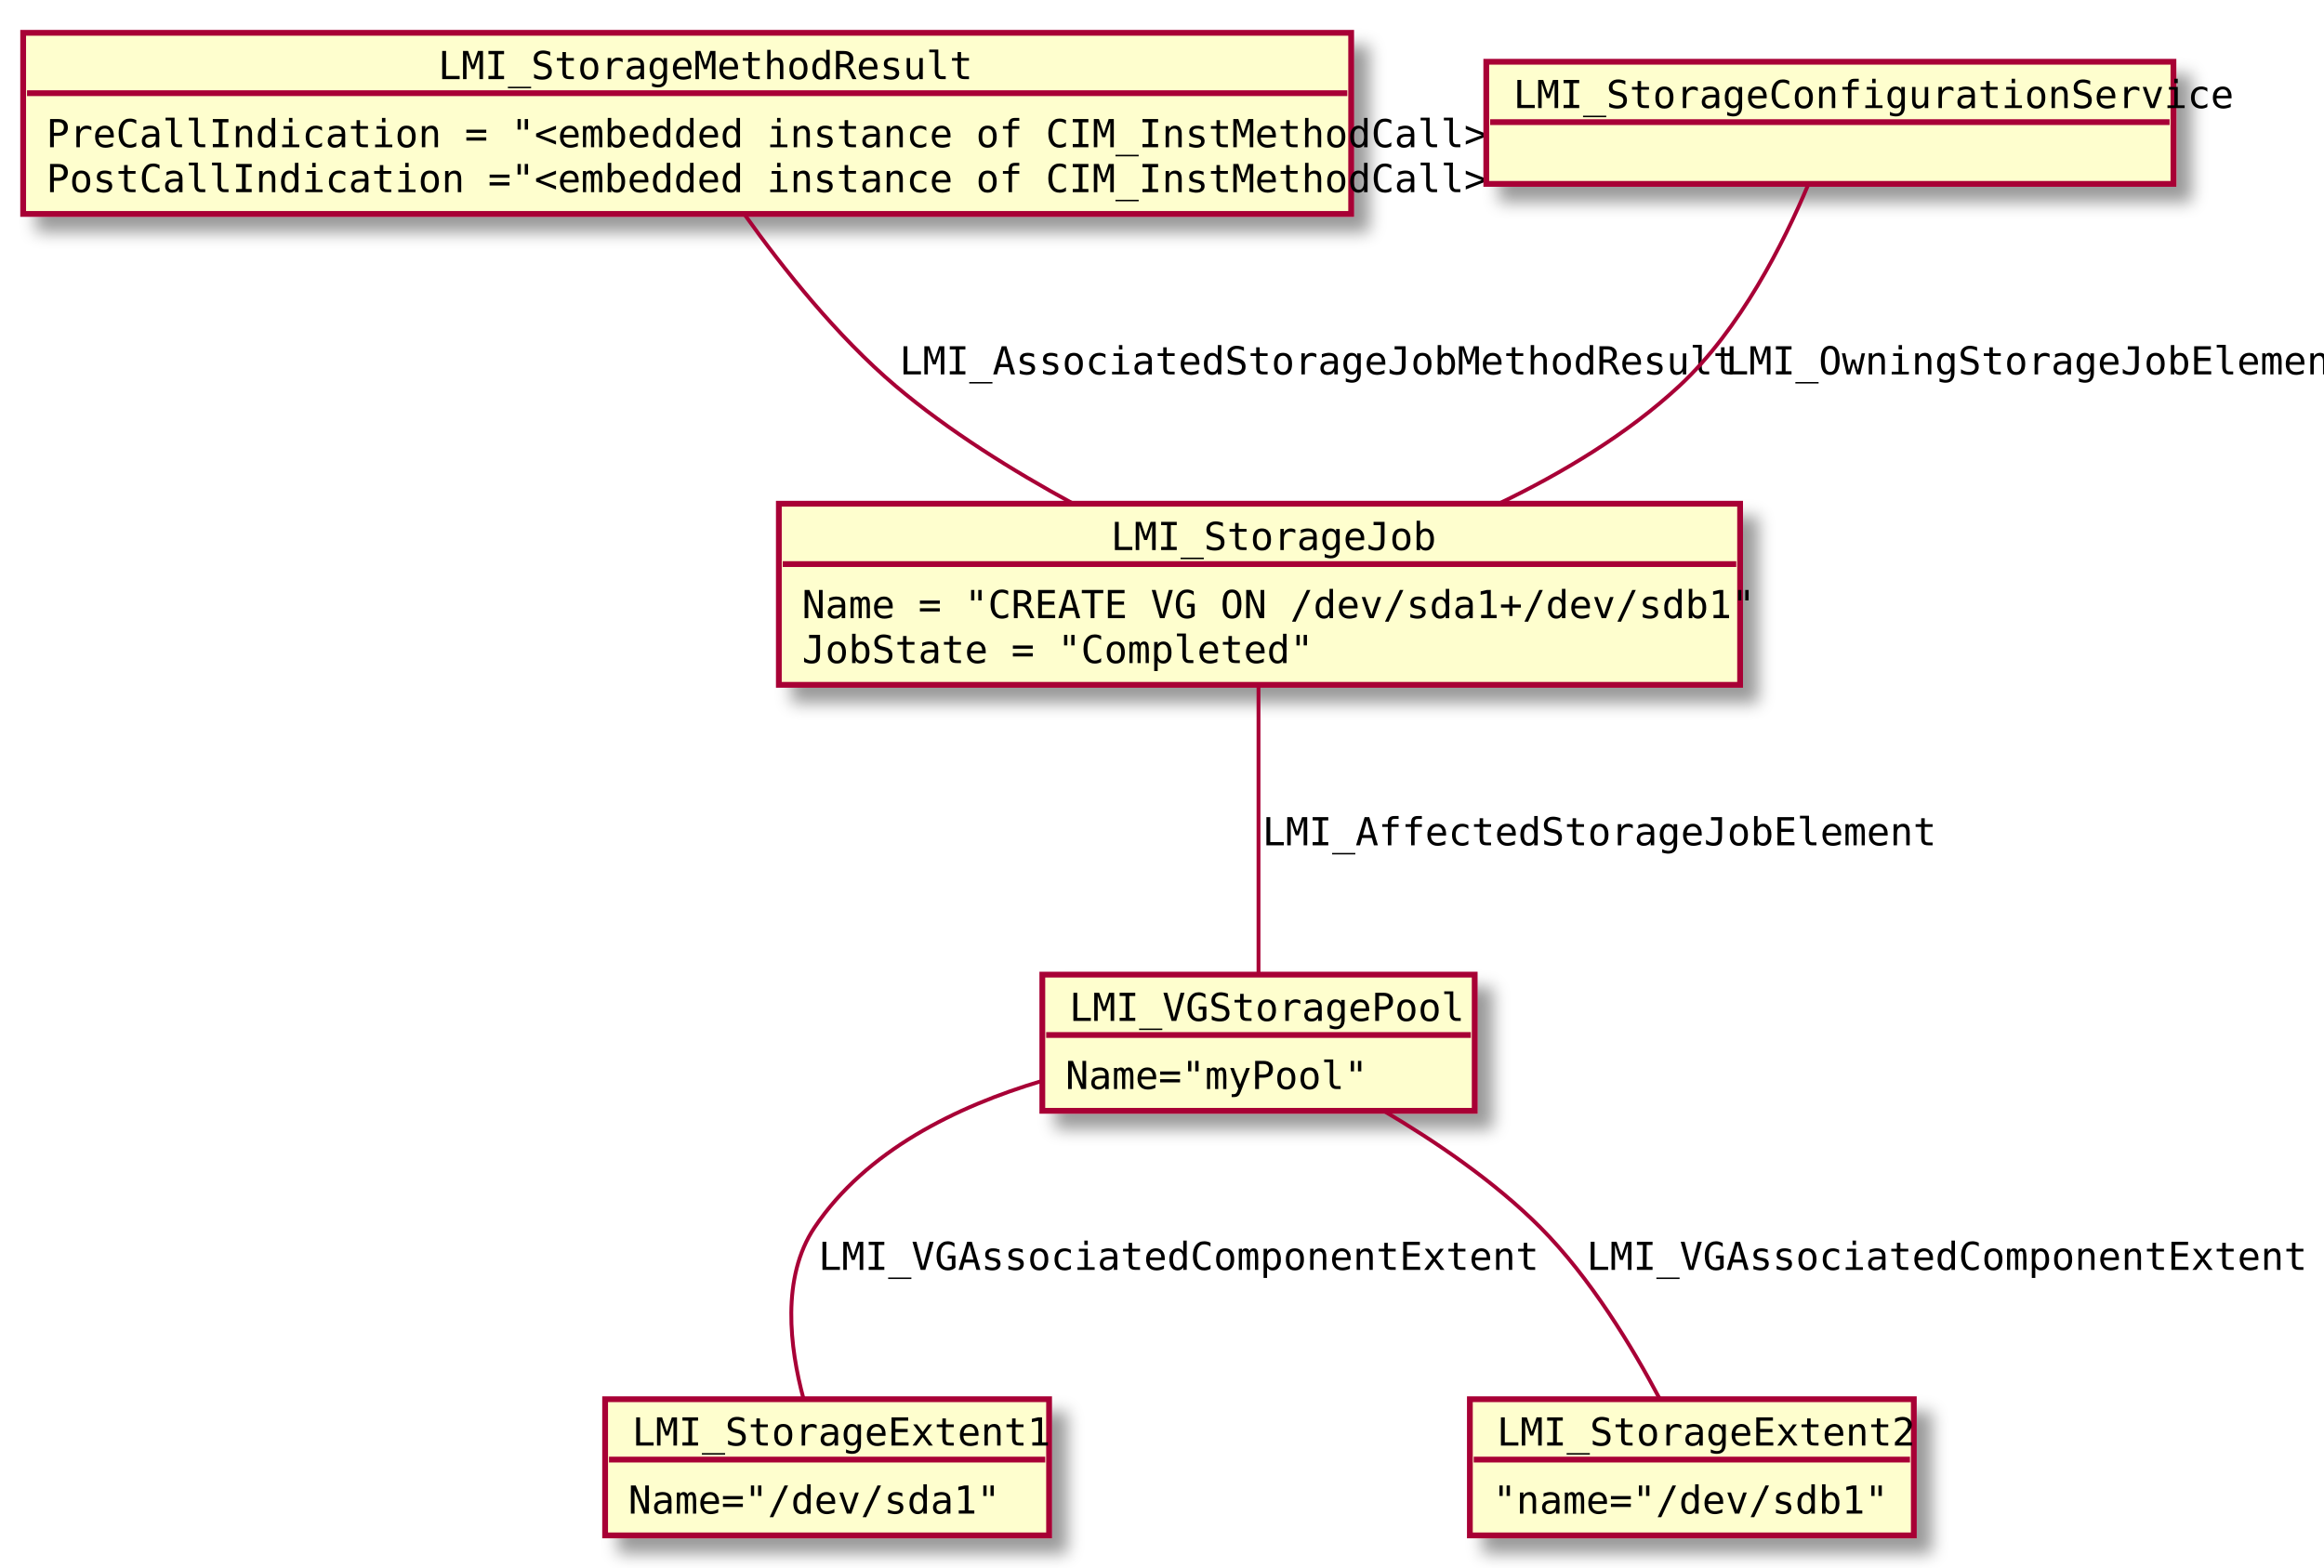
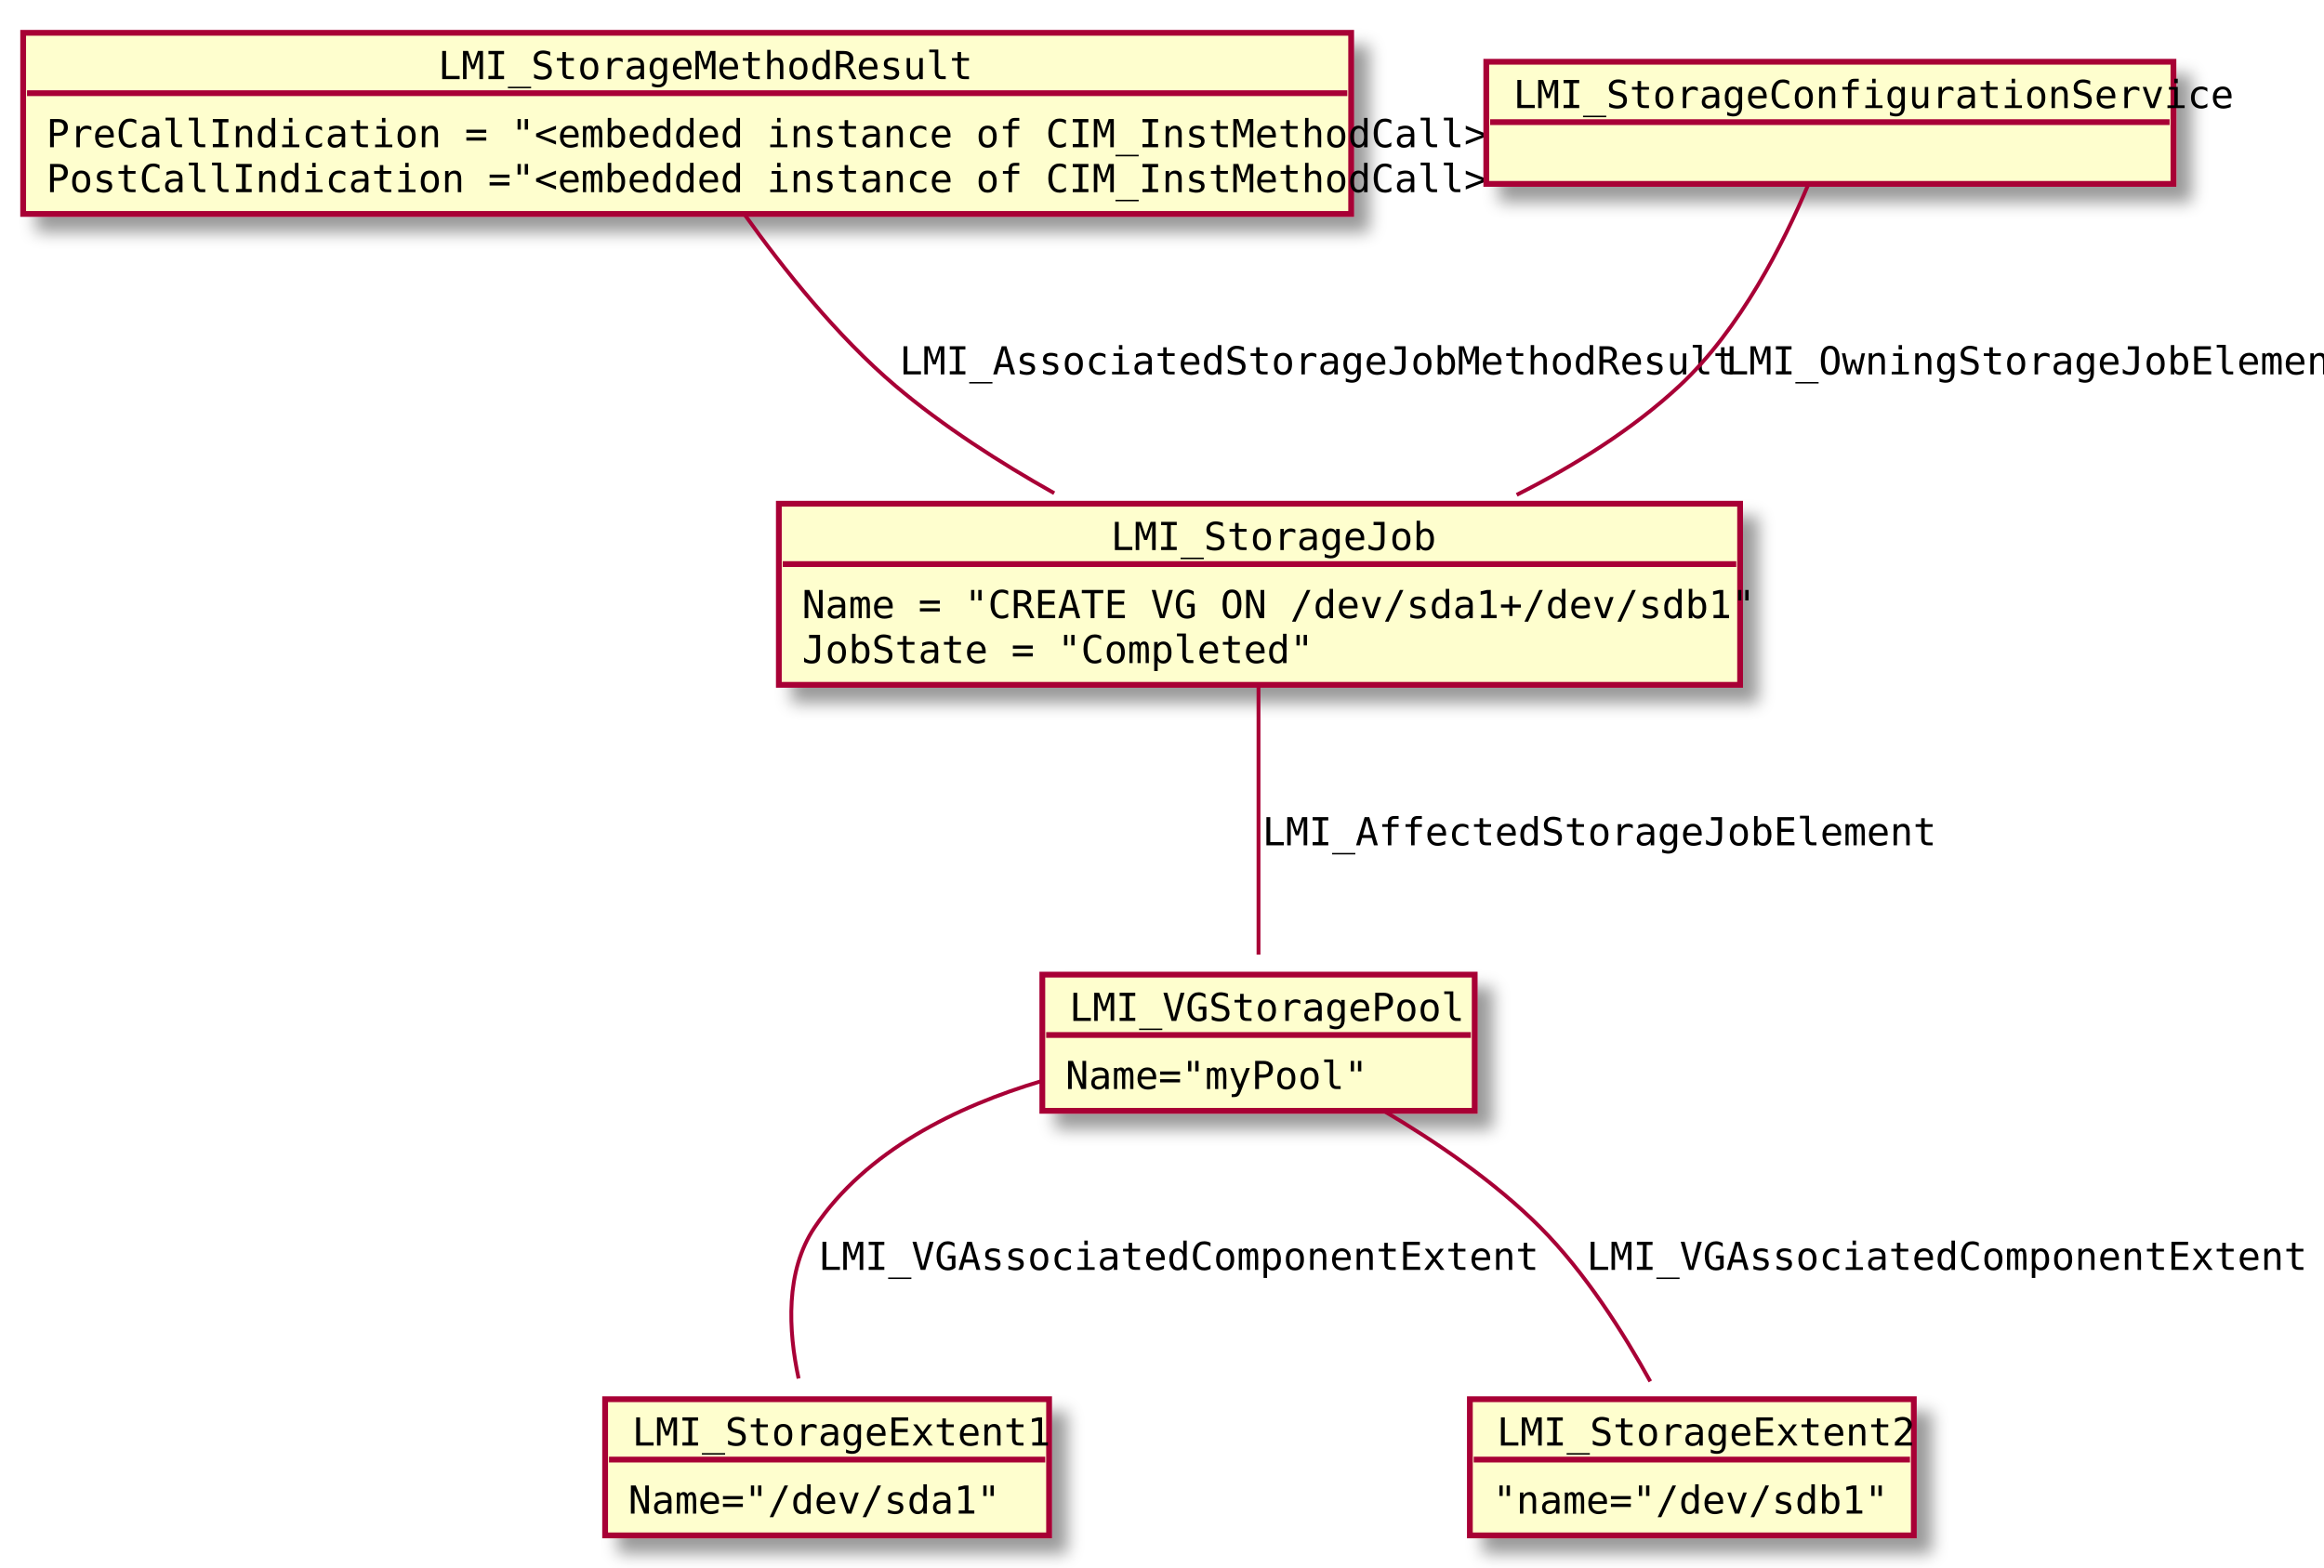
<svg xmlns="http://www.w3.org/2000/svg" height="406pt" style="width:602px;height:406px;" version="1.1" viewBox="0 0 602 406" width="602pt">
  <defs>
    <filter height="300%" id="f1" width="300%" x="-1" y="-1">
      <feGaussianBlur result="blurOut" stdDeviation="2" />
      <feColorMatrix in="blurOut" result="blurOut2" type="matrix" values="0 0 0 0 0 0 0 0 0 0 0 0 0 0 0 0 0 0 .4 0" />
      <feOffset dx="4" dy="4" in="blurOut2" result="blurOut3" />
      <feBlend in="SourceGraphic" in2="blurOut3" mode="normal" />
    </filter>
  </defs>
  <g>
    <rect fill="#FEFECE" filter="url(#f1)" height="46.922" style="stroke: #A80036; stroke-width: 1.5;" width="249" x="201.75" y="130.5" />
    <text fill="#000000" font-family="Monospace" font-size="10" lengthAdjust="spacingAndGlyphs" textLength="77" x="287.75" y="142.5">LMI_StorageJob</text>
    <line style="stroke: #A80036; stroke-width: 1.5;" x1="202.75" x2="449.75" y1="146.141" y2="146.141" />
    <text fill="#000000" font-family="Monospace" font-size="10" lengthAdjust="spacingAndGlyphs" textLength="237" x="207.75" y="160.141">Name = "CREATE VG ON /dev/sda1+/dev/sdb1"</text>
    <text fill="#000000" font-family="Monospace" font-size="10" lengthAdjust="spacingAndGlyphs" textLength="120" x="207.75" y="171.781">JobState = "Completed"</text>
    <rect fill="#FEFECE" filter="url(#f1)" height="35.281" style="stroke: #A80036; stroke-width: 1.5;" width="115" x="156.75" y="362.5" />
    <text fill="#000000" font-family="Monospace" font-size="10" lengthAdjust="spacingAndGlyphs" textLength="101" x="163.75" y="374.5">LMI_StorageExtent1</text>
    <line style="stroke: #A80036; stroke-width: 1.5;" x1="157.75" x2="270.75" y1="378.141" y2="378.141" />
    <text fill="#000000" font-family="Monospace" font-size="10" lengthAdjust="spacingAndGlyphs" textLength="95" x="162.75" y="392.141">Name="/dev/sda1"</text>
    <rect fill="#FEFECE" filter="url(#f1)" height="35.281" style="stroke: #A80036; stroke-width: 1.5;" width="115" x="380.75" y="362.5" />
    <text fill="#000000" font-family="Monospace" font-size="10" lengthAdjust="spacingAndGlyphs" textLength="101" x="387.75" y="374.5">LMI_StorageExtent2</text>
    <line style="stroke: #A80036; stroke-width: 1.5;" x1="381.75" x2="494.75" y1="378.141" y2="378.141" />
    <text fill="#000000" font-family="Monospace" font-size="10" lengthAdjust="spacingAndGlyphs" textLength="98" x="386.75" y="392.141">"name="/dev/sdb1"</text>
    <rect fill="#FEFECE" filter="url(#f1)" height="46.922" style="stroke: #A80036; stroke-width: 1.5;" width="344" x="6" y="8.5" />
    <text fill="#000000" font-family="Monospace" font-size="10" lengthAdjust="spacingAndGlyphs" textLength="129" x="113.5" y="20.5">LMI_StorageMethodResult</text>
    <line style="stroke: #A80036; stroke-width: 1.5;" x1="7" x2="349" y1="24.141" y2="24.141" />
    <text fill="#000000" font-family="Monospace" font-size="10" lengthAdjust="spacingAndGlyphs" textLength="330" x="12" y="38.141">PreCallIndication = "&lt;embedded instance of CIM_InstMethodCall&gt;"</text>
    <text fill="#000000" font-family="Monospace" font-size="10" lengthAdjust="spacingAndGlyphs" textLength="332" x="12" y="49.781">PostCallIndication ="&lt;embedded instance of CIM_InstMethodCall&gt;"</text>
    <rect fill="#FEFECE" filter="url(#f1)" height="35.281" style="stroke: #A80036; stroke-width: 1.5;" width="112" x="270" y="252.5" />
    <text fill="#000000" font-family="Monospace" font-size="10" lengthAdjust="spacingAndGlyphs" textLength="98" x="277" y="264.5">LMI_VGStoragePool</text>
    <line style="stroke: #A80036; stroke-width: 1.5;" x1="271" x2="381" y1="268.141" y2="268.141" />
    <text fill="#000000" font-family="Monospace" font-size="10" lengthAdjust="spacingAndGlyphs" textLength="85" x="276" y="282.141">Name="myPool"</text>
    <rect fill="#FEFECE" filter="url(#f1)" height="31.641" style="stroke: #A80036; stroke-width: 1.5;" width="178" x="385" y="16" />
    <text fill="#000000" font-family="Monospace" font-size="10" lengthAdjust="spacingAndGlyphs" textLength="164" x="392" y="28">LMI_StorageConfigurationService</text>
    <line style="stroke: #A80036; stroke-width: 1.5;" x1="386" x2="562" y1="31.641" y2="31.641" />
-     <path d="M192.92,55.643 C202.857,69.573 216.84,87.155 232,100 C245.722,111.626 262.371,121.986 277.823,130.394 " fill="none" style="stroke: #A80036; stroke-width: 1.0;" />
+     <path d="M192.92,55.643 C202.857,69.573 216.84,87.155 232,100 C244.328,110.446 259.02,119.869 273.082,127.773 " fill="none" style="stroke: #A80036; stroke-width: 1.0;" />
    <text fill="#000000" font-family="Monospace" font-size="10" lengthAdjust="spacingAndGlyphs" textLength="196" x="233" y="97">LMI_AssociatedStorageJobMethodResult</text>
-     <path d="M468.319,48.019 C462.073,62.841 450.784,85.351 435,100 C421.582,112.453 404.695,122.563 388.247,130.485 " fill="none" style="stroke: #A80036; stroke-width: 1.0;" />
+     <path d="M468.319,48.019 C462.073,62.841 450.784,85.351 435,100 C422.84,111.286 407.831,120.647 392.881,128.199 " fill="none" style="stroke: #A80036; stroke-width: 1.0;" />
    <text fill="#000000" font-family="Monospace" font-size="10" lengthAdjust="spacingAndGlyphs" textLength="154" x="447" y="97">LMI_OwningStorageJobElement</text>
-     <path d="M326,177.523 C326,199.585 326,232.685 326,252.435 " fill="none" style="stroke: #A80036; stroke-width: 1.0;" />
+     <path d="M326,177.523 C326,197.775 326,227.329 326,247.319 " fill="none" style="stroke: #A80036; stroke-width: 1.0;" />
    <text fill="#000000" font-family="Monospace" font-size="10" lengthAdjust="spacingAndGlyphs" textLength="160" x="327" y="219">LMI_AffectedStorageJobElement</text>
-     <path d="M269.959,280.026 C247.741,286.65 224.348,298.125 211,318 C202.31,330.939 204.589,349.132 208.105,362.278 " fill="none" style="stroke: #A80036; stroke-width: 1.0;" />
+     <path d="M269.959,280.026 C247.741,286.65 224.348,298.125 211,318 C203.396,329.322 204.191,344.666 206.864,357.132 " fill="none" style="stroke: #A80036; stroke-width: 1.0;" />
    <text fill="#000000" font-family="Monospace" font-size="10" lengthAdjust="spacingAndGlyphs" textLength="181" x="212" y="329">LMI_VGAssociatedComponentExtent</text>
-     <path d="M357.995,287.534 C371.619,295.553 387.082,306.044 399,318 C412.045,331.086 422.968,349.257 429.905,362.358 " fill="none" style="stroke: #A80036; stroke-width: 1.0;" />
+     <path d="M357.995,287.534 C371.619,295.553 387.082,306.044 399,318 C410.618,329.655 420.553,345.343 427.488,357.891 " fill="none" style="stroke: #A80036; stroke-width: 1.0;" />
    <text fill="#000000" font-family="Monospace" font-size="10" lengthAdjust="spacingAndGlyphs" textLength="181" x="411" y="329">LMI_VGAssociatedComponentExtent</text>
  </g>
</svg>
